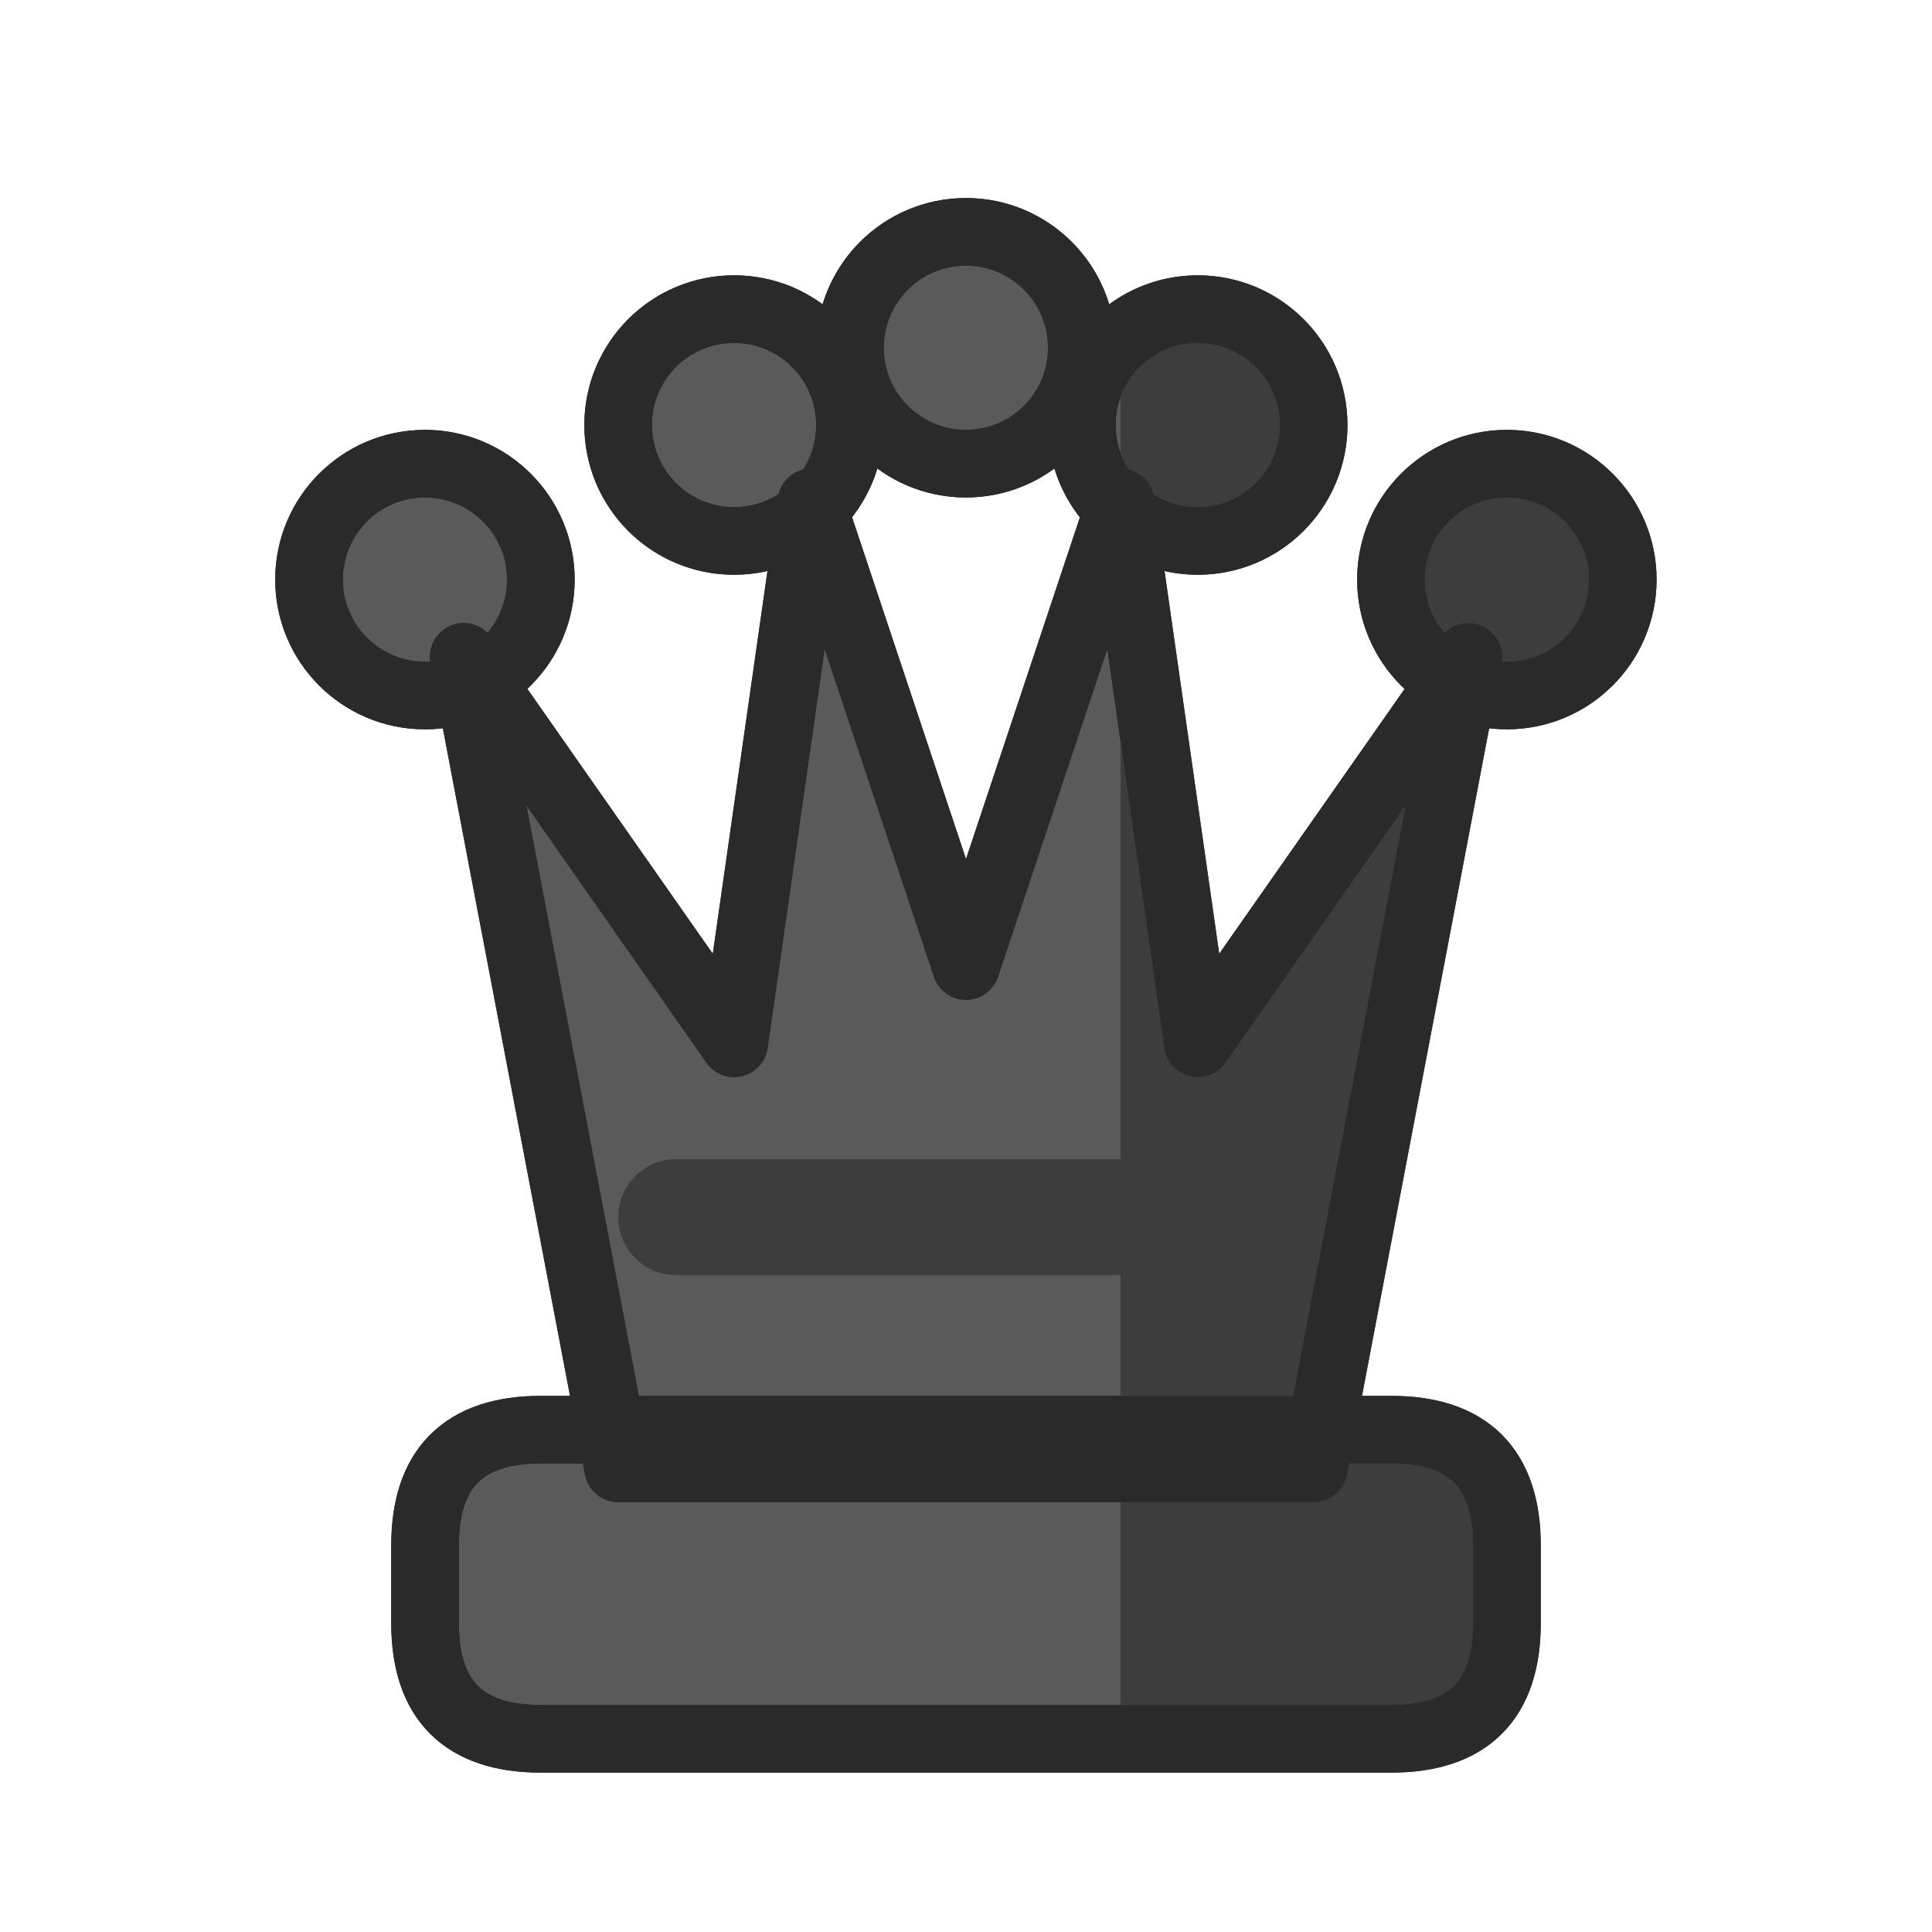
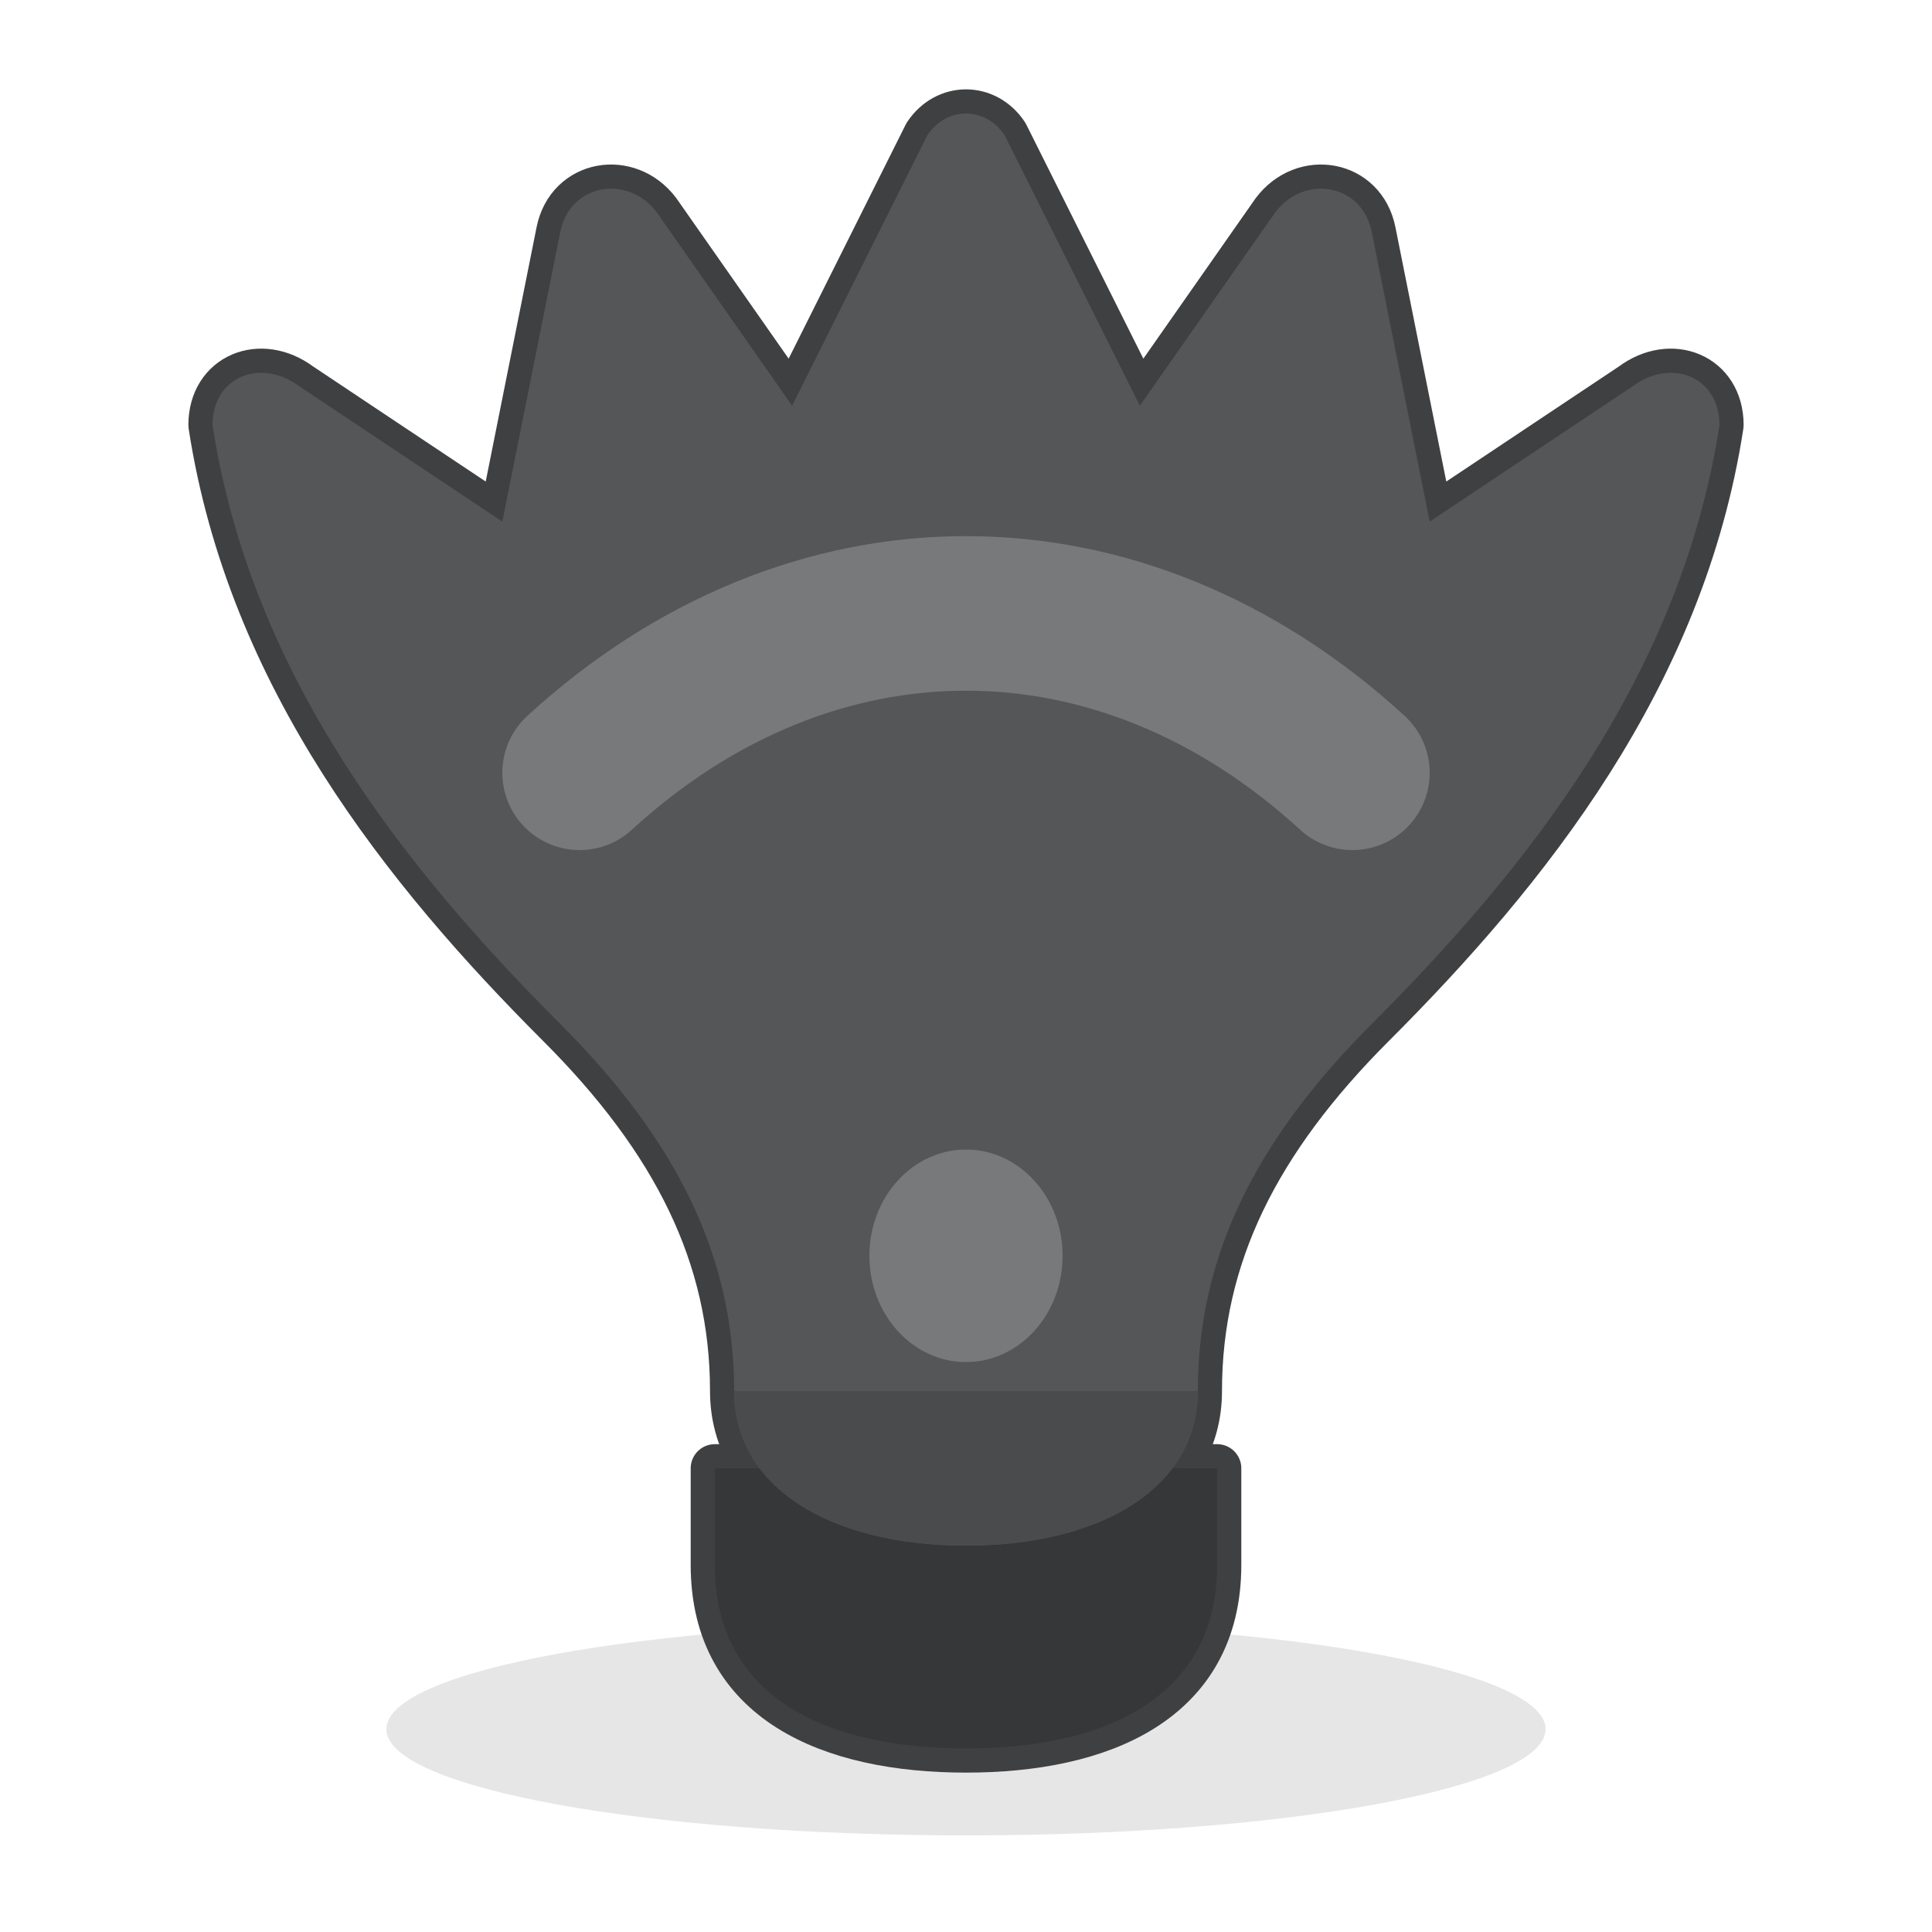
<svg xmlns="http://www.w3.org/2000/svg" viewBox="0 0 100 100">
  <defs>
-     <clipPath id="r">
-       <rect x="58" y="0" width="50" height="100" />
+     <clipPath id="cbQ">
+       <path d="M11 22 C11 19.5 13.5 18.5 15.5 20 L26 27 L29 12 C29.5 9.5 32.5 9 34 11 L41 21 L48 7 C49 5.5 51 5.5 52 7 L59 21 L66 11 C67.5 9 70.5 9.5 71 12 L74 27 L84.5 20 C86.5 18.5 89 19.5 89 22 C87 35 79 45 71 53 C65 59 62 65 62 72 C62 77 57 80 50 80 C43 80 38 77 38 72 C38 65 35 59 29 53 C21 45 13 35 11 22 Z" />
    </clipPath>
  </defs>
-   <path d="M22 80 Q22 74 28 74 H72 Q78 74 78 80 V84 Q78 90 72 90 H28 Q22 90 22 84 Z M22 24 a6 6 0 1 1 -0.01 0 Z M38 16 a6 6 0 1 1 -0.01 0 Z M62 16 a6 6 0 1 1 -0.01 0 Z M78 24 a6 6 0 1 1 -0.01 0 Z M50 12 a6 6 0 1 1 -0.01 0 Z M24 34 L38 54 L42 26 L50 50 L58 26 L62 54 L76 34 L68 76 H32 Z" fill="#5a5a5a" stroke="#2a2a2a" stroke-width="3.5" stroke-linejoin="round" fill-rule="nonzero" />
-   <path d="M22 80 Q22 74 28 74 H72 Q78 74 78 80 V84 Q78 90 72 90 H28 Q22 90 22 84 Z M22 24 a6 6 0 1 1 -0.01 0 Z M38 16 a6 6 0 1 1 -0.01 0 Z M62 16 a6 6 0 1 1 -0.01 0 Z M78 24 a6 6 0 1 1 -0.01 0 Z M50 12 a6 6 0 1 1 -0.01 0 Z M24 34 L38 54 L42 26 L50 50 L58 26 L62 54 L76 34 L68 76 H32 Z" fill="#3d3d3d" clip-path="url(#r)" />
-   <path d="M22 80 Q22 74 28 74 H72 Q78 74 78 80 V84 Q78 90 72 90 H28 Q22 90 22 84 Z M22 24 a6 6 0 1 1 -0.01 0 Z M38 16 a6 6 0 1 1 -0.01 0 Z M62 16 a6 6 0 1 1 -0.01 0 Z M78 24 a6 6 0 1 1 -0.01 0 Z M50 12 a6 6 0 1 1 -0.01 0 Z M24 34 L38 54 L42 26 L50 50 L58 26 L62 54 L76 34 L68 76 H32 Z" fill="none" stroke="#2a2a2a" stroke-width="3.5" stroke-linejoin="round" />
-   <rect fill="#3d3d3d" x="32" y="60" width="36" height="6" rx="3" />
+   <ellipse cx="50" cy="89.5" rx="30" ry="5.5" fill="#000000" fill-opacity="0.10" />
+   <g fill="#3f4042" stroke="#3f4042" stroke-width="2.5" stroke-linejoin="round">
+     <path d="M37 76 L37 81 C37 88 43 90.5 50 90.5 C57 90.5 63 88 63 81 L63 76 Z" />
+     <path d="M11 22 C11 19.5 13.5 18.5 15.5 20 L26 27 L29 12 C29.5 9.5 32.5 9 34 11 L41 21 L48 7 C49 5.5 51 5.5 52 7 L59 21 L66 11 C67.5 9 70.5 9.5 71 12 L74 27 L84.5 20 C86.5 18.5 89 19.5 89 22 C87 35 79 45 71 53 C65 59 62 65 62 72 C62 77 57 80 50 80 C43 80 38 77 38 72 C38 65 35 59 29 53 C21 45 13 35 11 22 Z" />
+   </g>
+   <path d="M37 76 L37 81 C37 88 43 90.5 50 90.5 C57 90.5 63 88 63 81 L63 76 Z" fill="#363739" />
+   <g fill="#555658">
+     <path d="M11 22 C11 19.5 13.5 18.5 15.5 20 L26 27 L29 12 C29.5 9.5 32.5 9 34 11 L41 21 L48 7 C49 5.5 51 5.5 52 7 L59 21 L66 11 C67.5 9 70.5 9.5 71 12 L74 27 L84.5 20 C86.5 18.5 89 19.5 89 22 C87 35 79 45 71 53 C65 59 62 65 62 72 C62 77 57 80 50 80 C43 80 38 77 38 72 C38 65 35 59 29 53 C21 45 13 35 11 22 Z" />
+   </g>
+   <g clip-path="url(#cbQ)">
+     <rect x="0" y="72" width="100" height="28" fill="#4a4b4d" />
+     <path d="M30 40 C42 29 58 29 70 40" fill="none" stroke-width="8" stroke-linecap="round" stroke="#78797b" />
+     <ellipse cx="50" cy="65" rx="5" ry="5.5" fill="#78797b" />
+   </g>
</svg>
